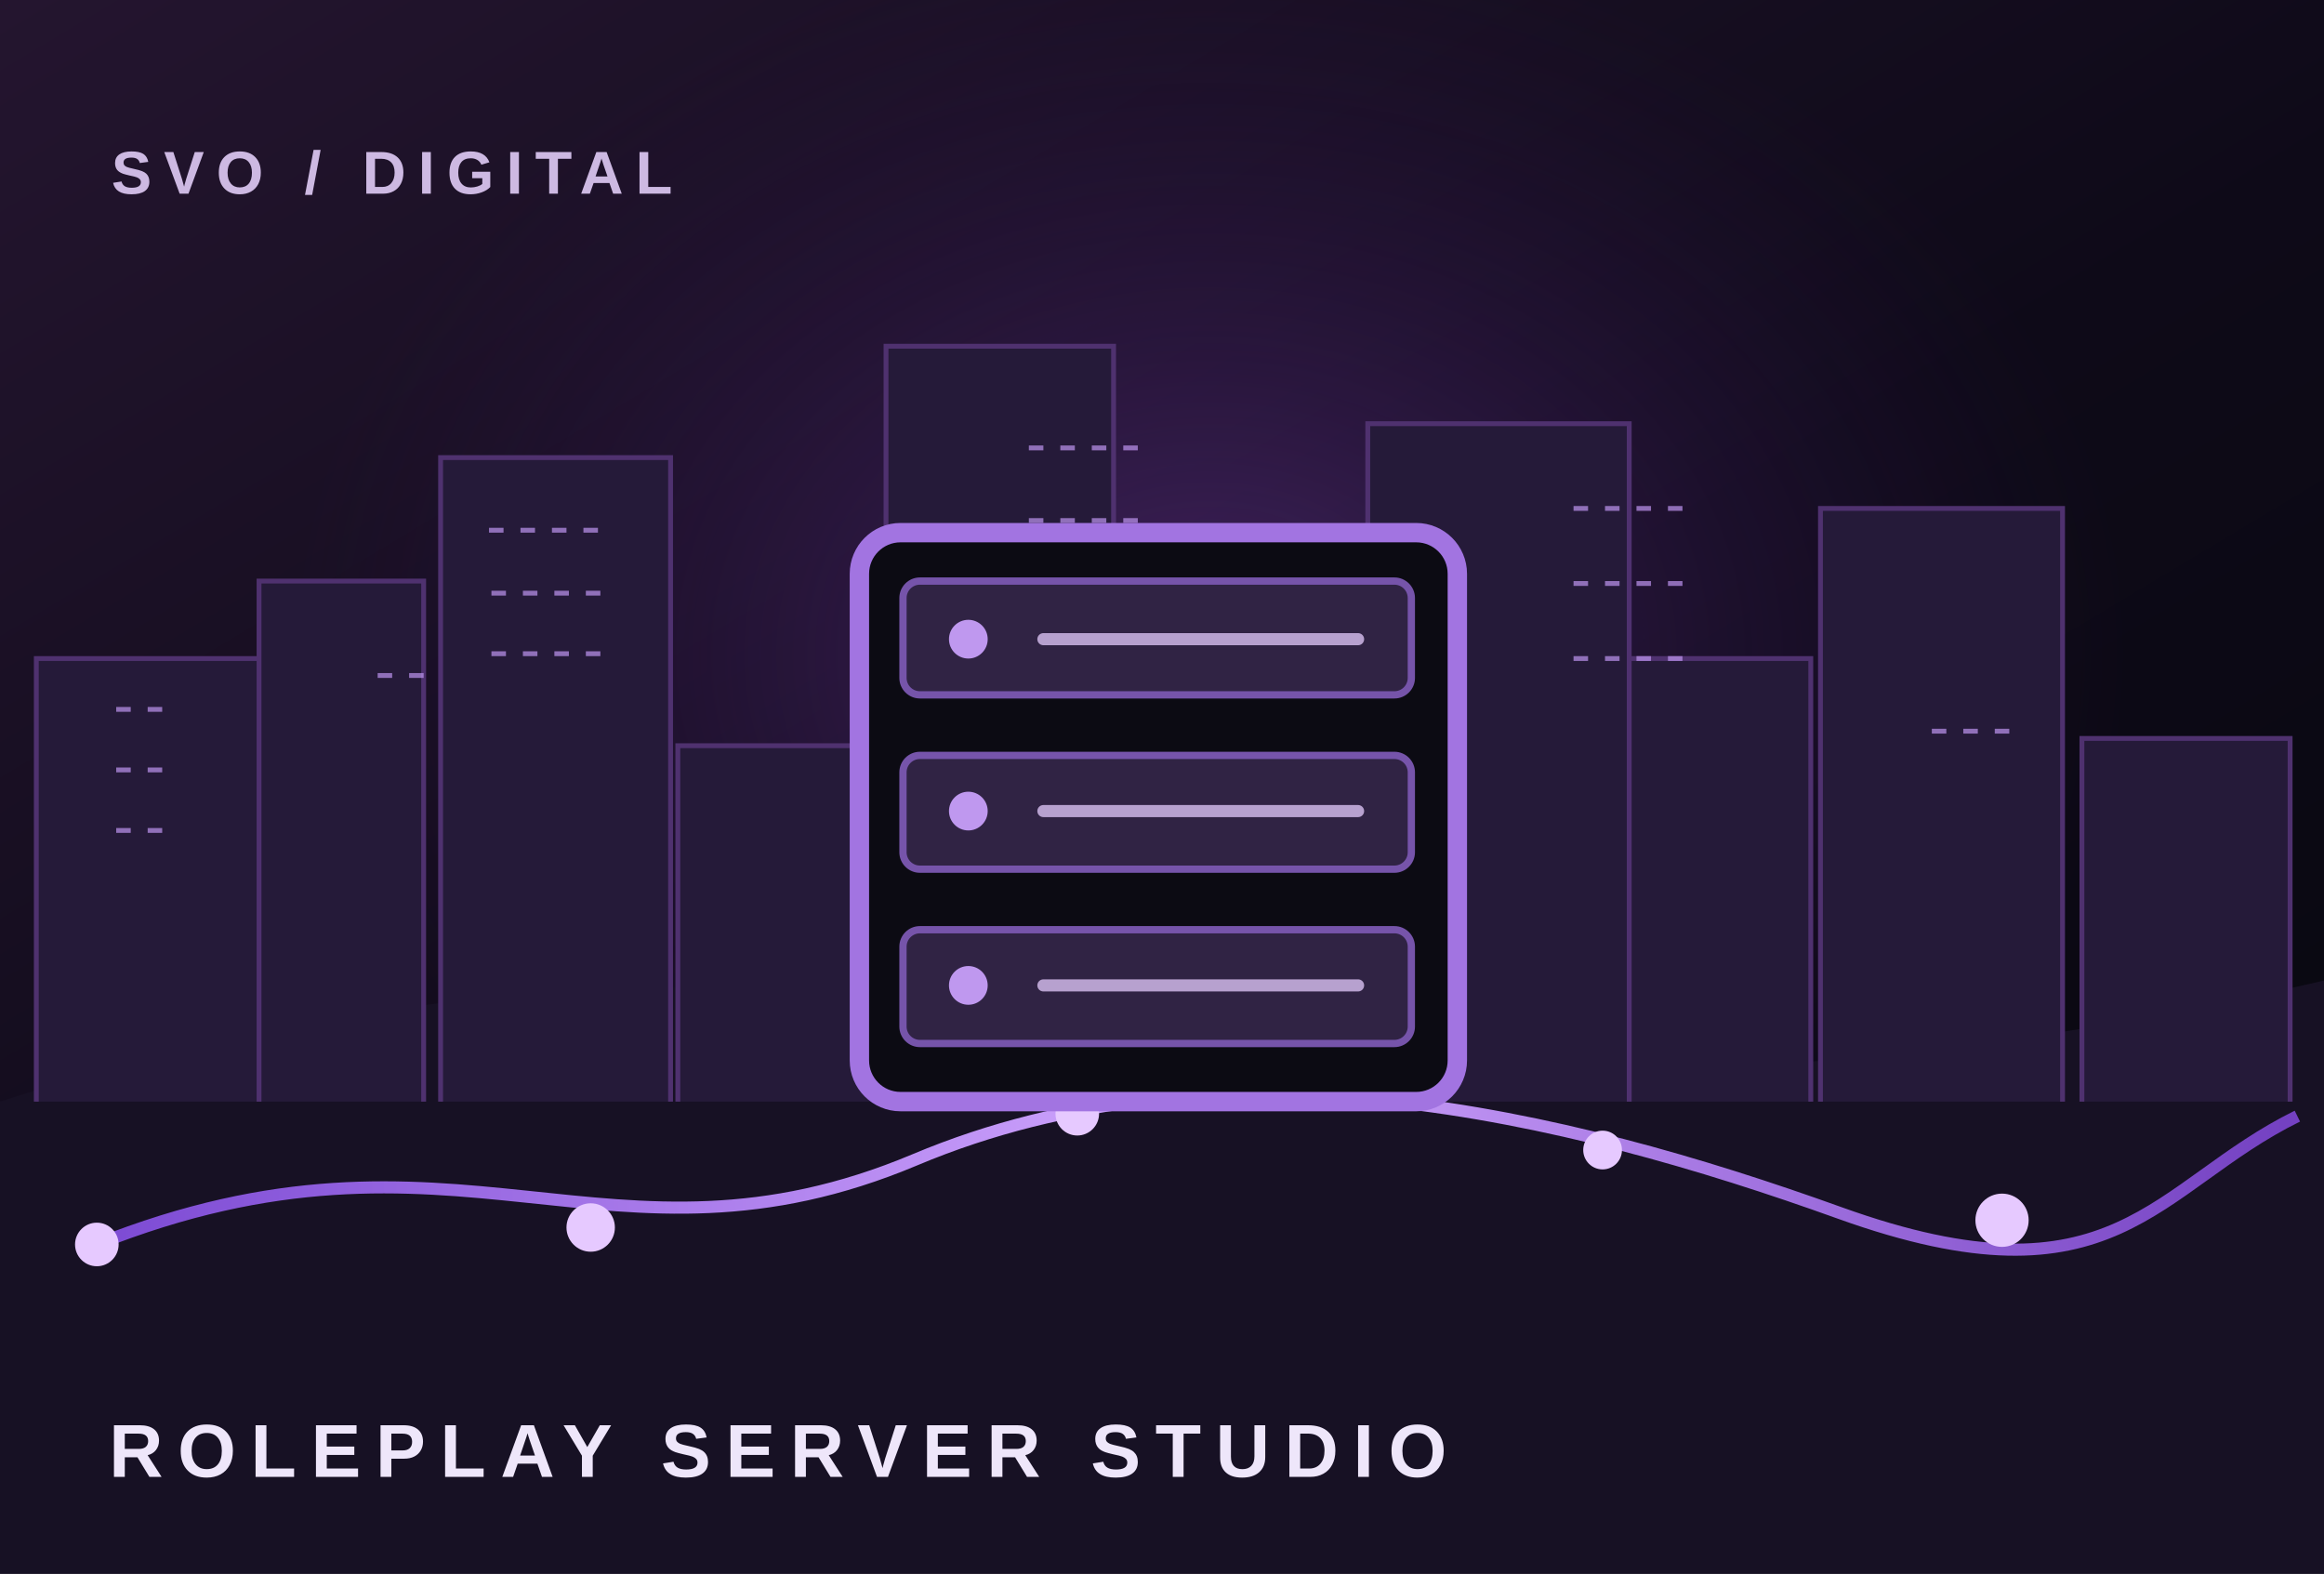
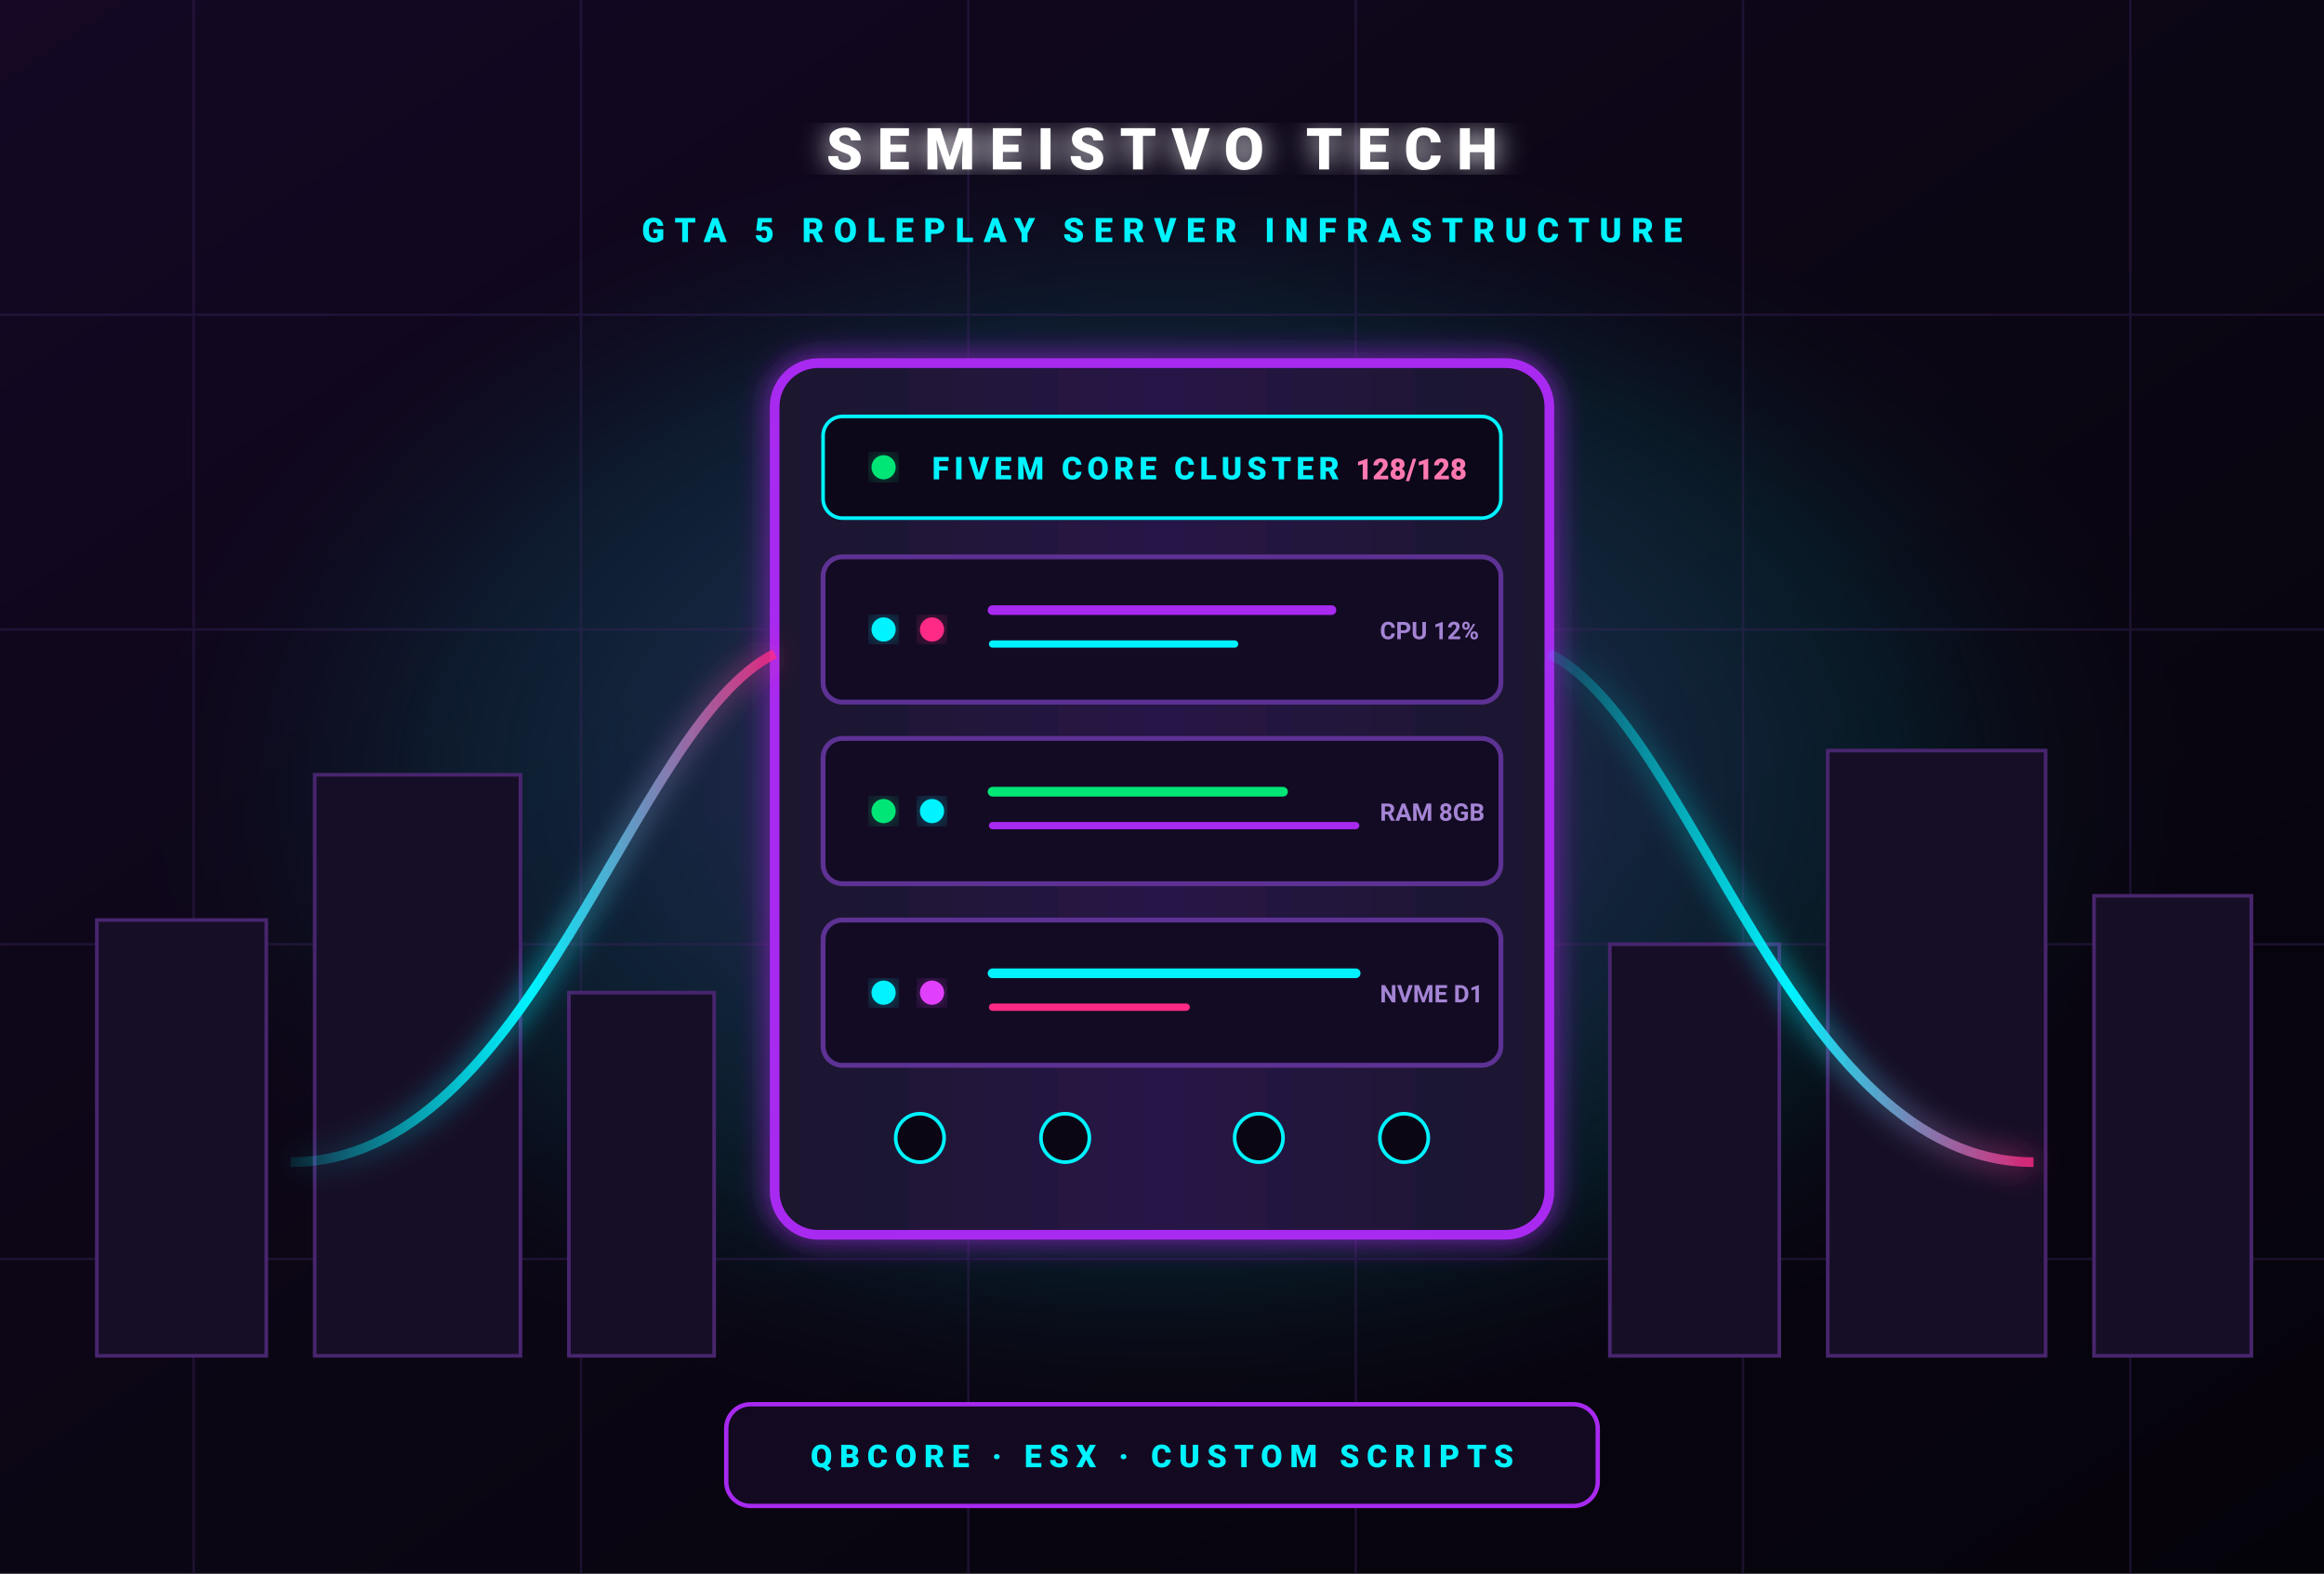
- <svg xmlns="http://www.w3.org/2000/svg" viewBox="0 0 960 650" role="img" aria-labelledby="title desc">
+ <svg xmlns="http://www.w3.org/2000/svg" viewBox="0 0 960 650" width="960" height="650" role="img" aria-labelledby="title desc">
  <defs>
-     <linearGradient id="bg" x1="0" x2=".9" y1="0" y2="1">
-       <stop stop-color="#24152F" />
-       <stop offset=".55" stop-color="#0E0A18" />
-       <stop offset="1" stop-color="#08080F" />
+     <linearGradient id="bg" x1="0" y1="0" x2="1" y2="1">
+       <stop offset="0%" stop-color="#140824" />
+       <stop offset="50%" stop-color="#0b0614" />
+       <stop offset="100%" stop-color="#05030a" />
    </linearGradient>
-     <radialGradient id="halo">
-       <stop stop-color="#773DA9" stop-opacity=".47" />
-       <stop offset="1" stop-color="#3A155B" stop-opacity="0" />
+     <radialGradient id="centerGlow" cx="50%" cy="50%" r="50%">
+       <stop offset="0%" stop-color="#b537f2" stop-opacity="0.35" />
+       <stop offset="70%" stop-color="#00f3ff" stop-opacity="0.08" />
+       <stop offset="100%" stop-color="#140824" stop-opacity="0" />
    </radialGradient>
-     <linearGradient id="net" x1="0" x2="1">
-       <stop stop-color="#7D4BD4" />
-       <stop offset=".5" stop-color="#D2A8FF" />
-       <stop offset="1" stop-color="#7441C2" />
+     <linearGradient id="serverGrad" x1="0" y1="0" x2="1" y2="0">
+       <stop offset="0%" stop-color="#1b122e" />
+       <stop offset="50%" stop-color="#281747" />
+       <stop offset="100%" stop-color="#1b122e" />
    </linearGradient>
+     <linearGradient id="cyanLine" x1="0" y1="0" x2="1" y2="0">
+       <stop offset="0%" stop-color="#00f3ff" stop-opacity="0.1" />
+       <stop offset="50%" stop-color="#00f3ff" stop-opacity="1" />
+       <stop offset="100%" stop-color="#ff2a85" stop-opacity="0.8" />
+     </linearGradient>
+     <filter id="glow">
+       <feGaussianBlur stdDeviation="6" result="blur" />
+       <feMerge>
+         <feMergeNode in="blur" />
+         <feMergeNode in="SourceGraphic" />
+       </feMerge>
+     </filter>
  </defs>
  <rect width="960" height="650" fill="url(#bg)" />
-   <ellipse cx="500" cy="270" rx="380" ry="300" fill="url(#halo)" />
-   <path d="M0 455 Q230 380 460 424 T960 405V650H0Z" fill="#171124" />
-   <g fill="#251A39" stroke="#4F316F" stroke-width="2">
-     <path d="M15 455V272H107V455M107 455V240H175V455M182 455V189H277V455M280 455V308H366V455M366 455V143H460V455M460 455V264H560V455M565 455V175H673V455M673 455V272H748V455M752 455V210H852V455M860 455V305H946V455" />
+   <ellipse cx="480" cy="325" rx="440" ry="280" fill="url(#centerGlow)" />
+   <g stroke="#3a225c" stroke-width="1" opacity="0.4">
+     <line x1="80" y1="0" x2="80" y2="650" />
+     <line x1="240" y1="0" x2="240" y2="650" />
+     <line x1="400" y1="0" x2="400" y2="650" />
+     <line x1="560" y1="0" x2="560" y2="650" />
+     <line x1="720" y1="0" x2="720" y2="650" />
+     <line x1="880" y1="0" x2="880" y2="650" />
+     <line x1="0" y1="130" x2="960" y2="130" />
+     <line x1="0" y1="260" x2="960" y2="260" />
+     <line x1="0" y1="390" x2="960" y2="390" />
+     <line x1="0" y1="520" x2="960" y2="520" />
  </g>
-   <g stroke="#BE94F0" stroke-width="2" opacity=".7">
-     <path d="M48 293h26m-26 25h26m-26 25h26m82-64h20m26-60h52m-51 26h51m-51 25h51m171-85h50m-50 30h50m-50 30h50m175-35h50m-50 31h50m-50 31h50m98 30h35" stroke-dasharray="6 7" />
+   <g fill="#160e26" stroke="#48256e" stroke-width="1.5">
+     <rect x="40" y="380" width="70" height="180" />
+     <rect x="130" y="320" width="85" height="240" />
+     <rect x="235" y="410" width="60" height="150" />
+     <rect x="665" y="390" width="70" height="170" />
+     <rect x="755" y="310" width="90" height="250" />
+     <rect x="865" y="370" width="65" height="190" />
  </g>
-   <path d="M40 514C188 455 252 532 378 479S646 460 760 501S890 490 949 461" fill="none" stroke="url(#net)" stroke-width="5" />
-   <g fill="#E6C9FF">
-     <circle cx="40" cy="514" r="9" />
-     <circle cx="244" cy="507" r="10" />
-     <circle cx="445" cy="460" r="9" />
-     <circle cx="662" cy="475" r="8" />
-     <circle cx="827" cy="504" r="11" />
-   </g>
-   <g transform="translate(355 220)">
-     <rect x="0" y="0" width="247" height="235" rx="17" fill="#0C0B13" stroke="#A274E1" stroke-width="8" />
-     <rect x="18" y="20" width="210" height="47" rx="7" fill="#302344" stroke="#7654AA" stroke-width="3" />
-     <rect x="18" y="92" width="210" height="47" rx="7" fill="#302344" stroke="#7654AA" stroke-width="3" />
-     <rect x="18" y="164" width="210" height="47" rx="7" fill="#302344" stroke="#7654AA" stroke-width="3" />
-     <g fill="#BF98EF">
-       <circle cx="45" cy="44" r="8" />
-       <circle cx="45" cy="115" r="8" />
-       <circle cx="45" cy="187" r="8" />
-     </g>
-     <g stroke="#B7A1CF" stroke-width="5" stroke-linecap="round">
-       <path d="M76 44h130M76 115h130M76 187h130" />
+   <g transform="translate(320, 150)">
+     <rect x="0" y="0" width="320" height="360" rx="18" fill="url(#serverGrad)" stroke="#a829f0" stroke-width="4" filter="url(#glow)" />
+     <rect x="20" y="22" width="280" height="42" rx="8" fill="#0d071a" stroke="#00f3ff" stroke-width="1.5" />
+     <circle cx="45" cy="43" r="5" fill="#00e676" filter="url(#glow)" />
+     <text x="65" y="48" fill="#00f3ff" font-family="'Segoe UI',Roboto,sans-serif" font-size="13" font-weight="900" letter-spacing="2">FIVEM CORE CLUSTER</text>
+     <text x="240" y="48" fill="#ff79b0" font-family="'Segoe UI',Roboto,sans-serif" font-size="12" font-weight="800">128/128</text>
+     <rect x="20" y="80" width="280" height="60" rx="8" fill="#130b24" stroke="#5d3294" stroke-width="2" />
+     <circle cx="45" cy="110" r="5" fill="#00f3ff" filter="url(#glow)" />
+     <circle cx="65" cy="110" r="5" fill="#ff2a85" filter="url(#glow)" />
+     <line x1="90" y1="102" x2="230" y2="102" stroke="#a829f0" stroke-width="4" stroke-linecap="round" />
+     <line x1="90" y1="116" x2="190" y2="116" stroke="#00f3ff" stroke-width="3" stroke-linecap="round" />
+     <text x="250" y="114" fill="#a484d4" font-family="'Segoe UI',Roboto,sans-serif" font-size="10" font-weight="700">CPU 12%</text>
+     <rect x="20" y="155" width="280" height="60" rx="8" fill="#130b24" stroke="#5d3294" stroke-width="2" />
+     <circle cx="45" cy="185" r="5" fill="#00e676" filter="url(#glow)" />
+     <circle cx="65" cy="185" r="5" fill="#00f3ff" filter="url(#glow)" />
+     <line x1="90" y1="177" x2="210" y2="177" stroke="#00e676" stroke-width="4" stroke-linecap="round" />
+     <line x1="90" y1="191" x2="240" y2="191" stroke="#a829f0" stroke-width="3" stroke-linecap="round" />
+     <text x="250" y="189" fill="#a484d4" font-family="'Segoe UI',Roboto,sans-serif" font-size="10" font-weight="700">RAM 8GB</text>
+     <rect x="20" y="230" width="280" height="60" rx="8" fill="#130b24" stroke="#5d3294" stroke-width="2" />
+     <circle cx="45" cy="260" r="5" fill="#00f3ff" filter="url(#glow)" />
+     <circle cx="65" cy="260" r="5" fill="#e040fb" filter="url(#glow)" />
+     <line x1="90" y1="252" x2="240" y2="252" stroke="#00f3ff" stroke-width="4" stroke-linecap="round" />
+     <line x1="90" y1="266" x2="170" y2="266" stroke="#ff2a85" stroke-width="3" stroke-linecap="round" />
+     <text x="250" y="264" fill="#a484d4" font-family="'Segoe UI',Roboto,sans-serif" font-size="10" font-weight="700">NVME D1</text>
+     <g fill="#0b0614" stroke="#00f3ff" stroke-width="1.5">
+       <circle cx="60" cy="320" r="10" />
+       <circle cx="120" cy="320" r="10" />
+       <circle cx="200" cy="320" r="10" />
+       <circle cx="260" cy="320" r="10" />
    </g>
  </g>
-   <text x="46" y="80" fill="#CDB9E2" font-family="Arial,sans-serif" font-size="25" font-weight="800" letter-spacing="5">SVO / DIGITAL</text>
-   <text x="45" y="610" fill="#EEE6FA" font-family="Arial,sans-serif" font-size="31" letter-spacing="6" font-weight="800">ROLEPLAY SERVER STUDIO</text>
+   <path d="M120 480 C 220 480, 260 300, 320 270" stroke="url(#cyanLine)" stroke-width="4" fill="none" filter="url(#glow)" />
+   <path d="M840 480 C 740 480, 700 300, 640 270" stroke="url(#cyanLine)" stroke-width="4" fill="none" filter="url(#glow)" />
+   <text x="480" y="70" fill="#ffffff" font-family="'Segoe UI',Roboto,sans-serif" font-size="24" font-weight="900" letter-spacing="6" text-anchor="middle" filter="url(#glow)">SEMEISTVO TECH</text>
+   <text x="480" y="100" fill="#00f3ff" font-family="'Segoe UI',Roboto,sans-serif" font-size="14" font-weight="800" letter-spacing="4" text-anchor="middle">GTA 5 ROLEPLAY SERVER INFRASTRUCTURE</text>
+   <g transform="translate(480, 580)">
+     <rect x="-180" y="0" width="360" height="42" rx="10" fill="#130a21" stroke="#a829f0" stroke-width="1.8" />
+     <text x="0" y="26" fill="#00f3ff" font-family="'Segoe UI',Roboto,sans-serif" font-size="13" font-weight="800" letter-spacing="3" text-anchor="middle">QBCORE · ESX · CUSTOM SCRIPTS</text>
+   </g>
</svg>
